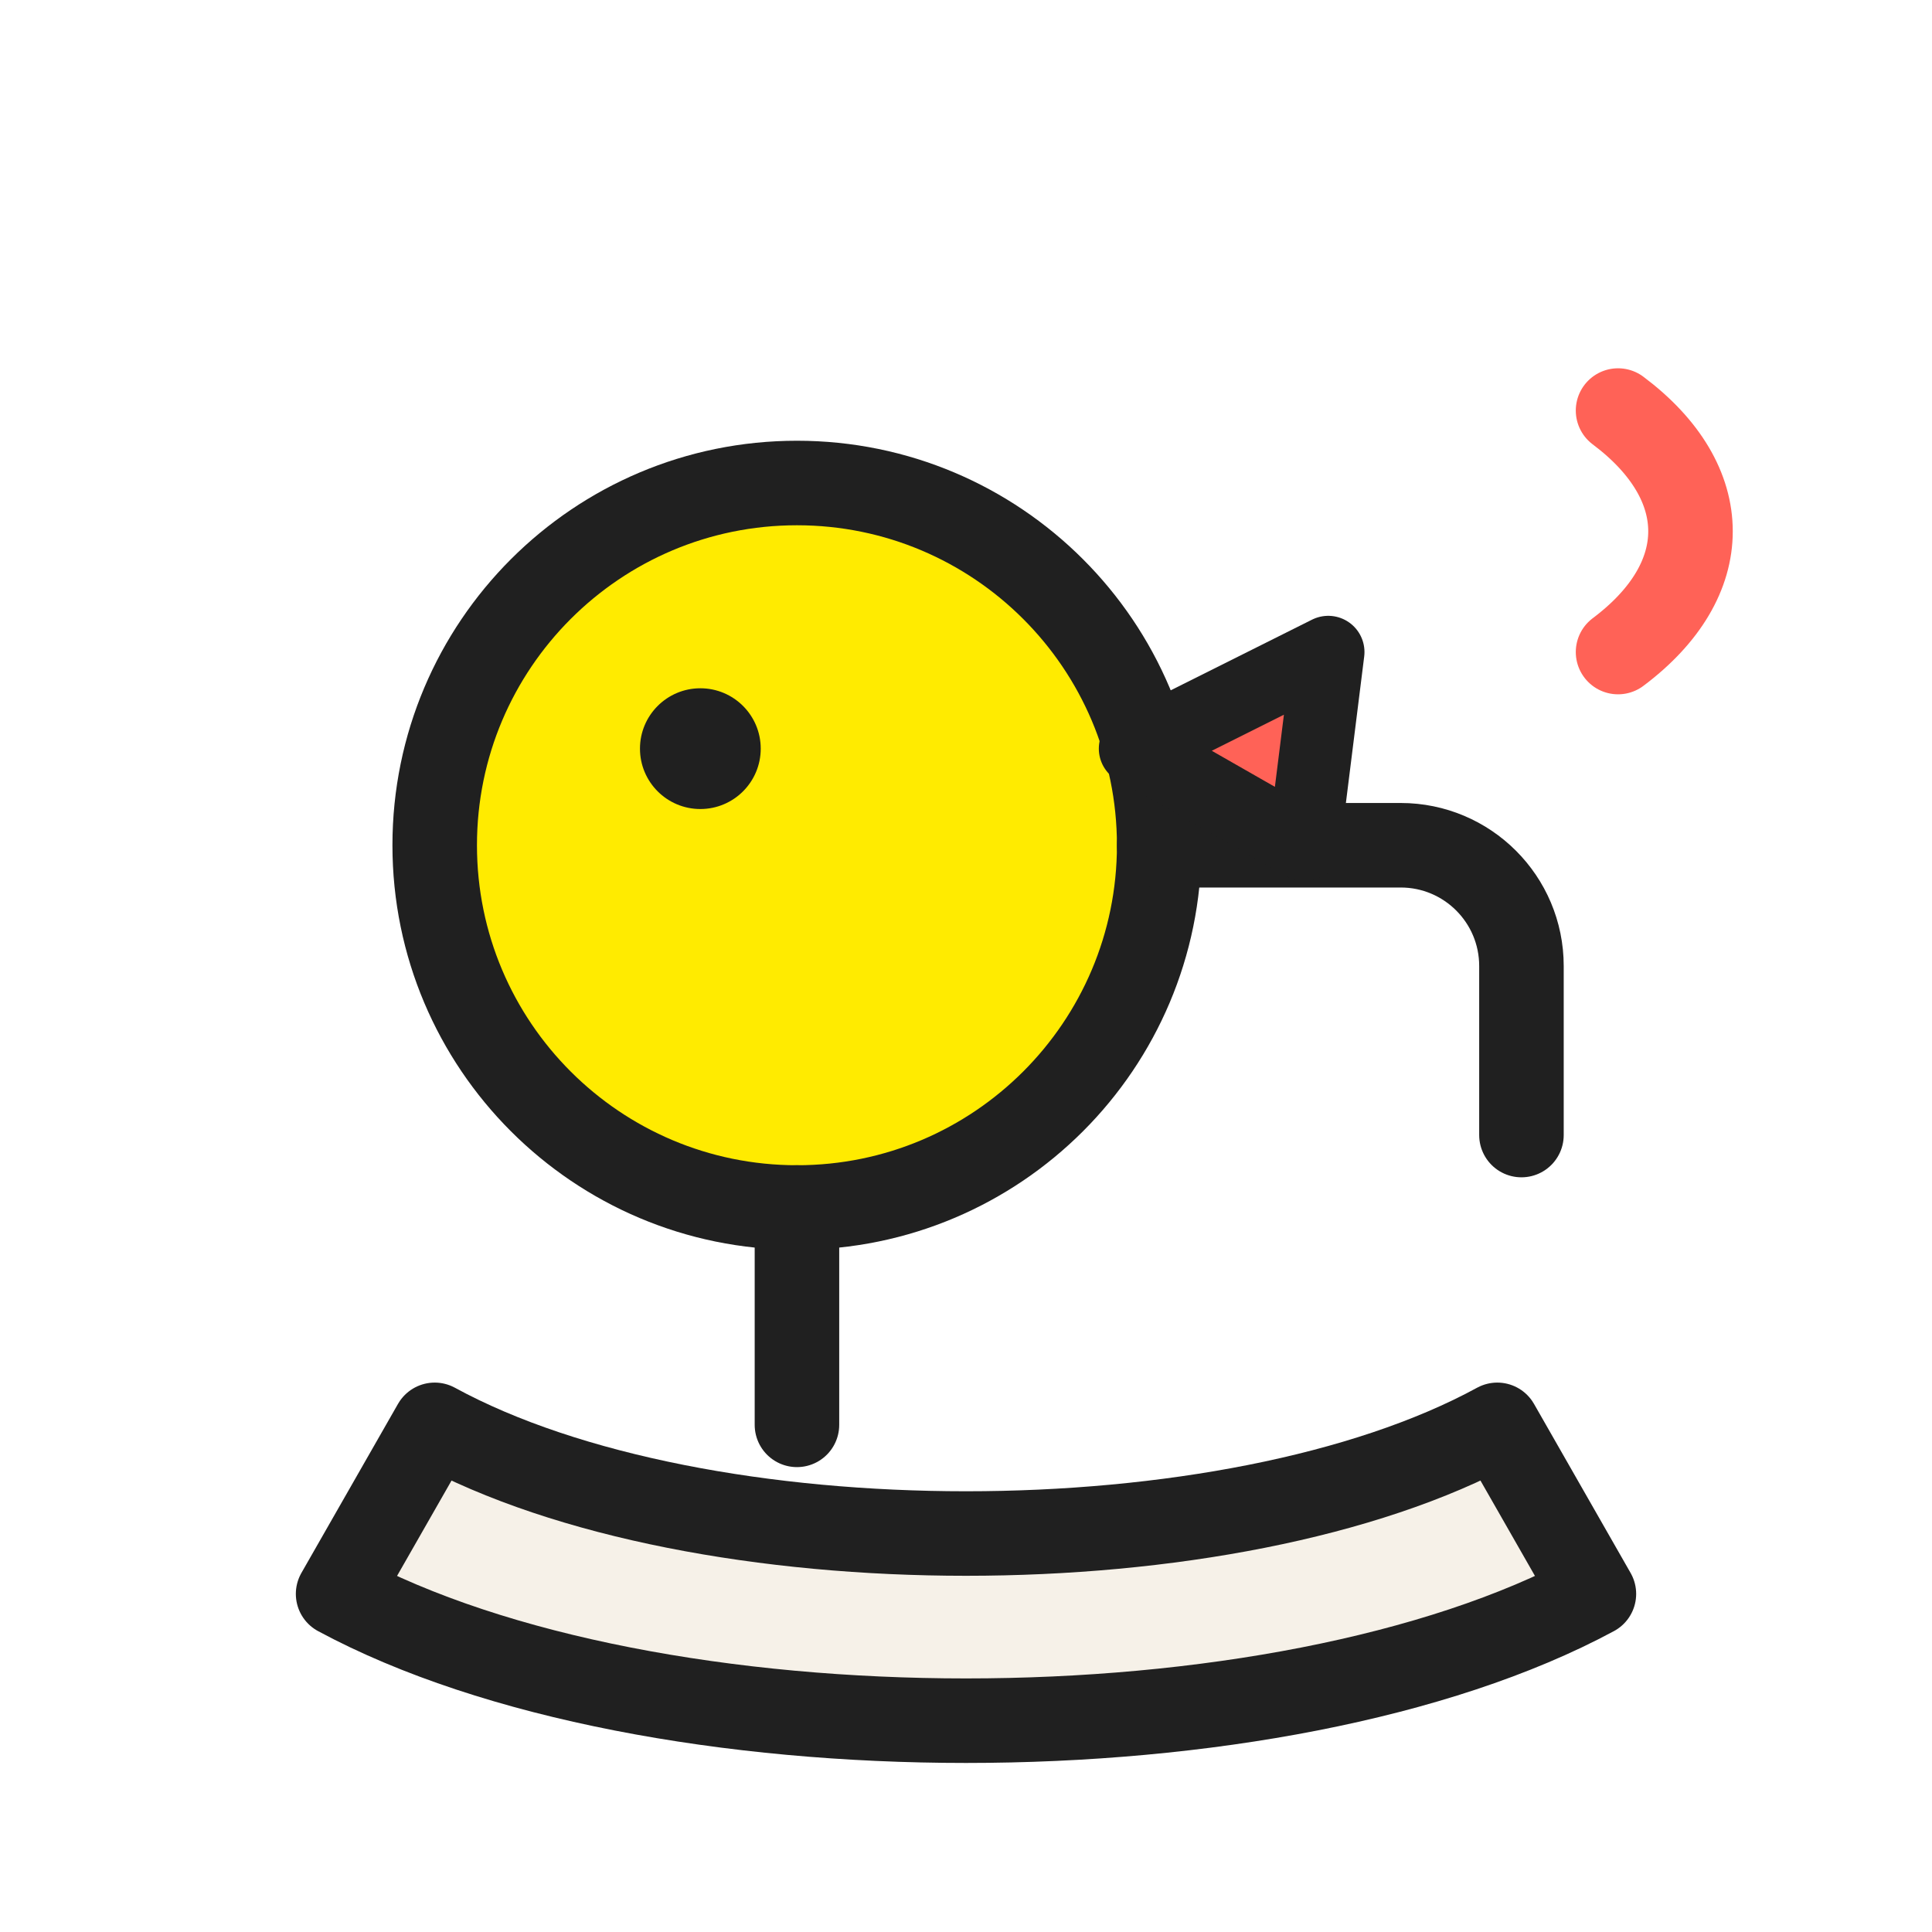
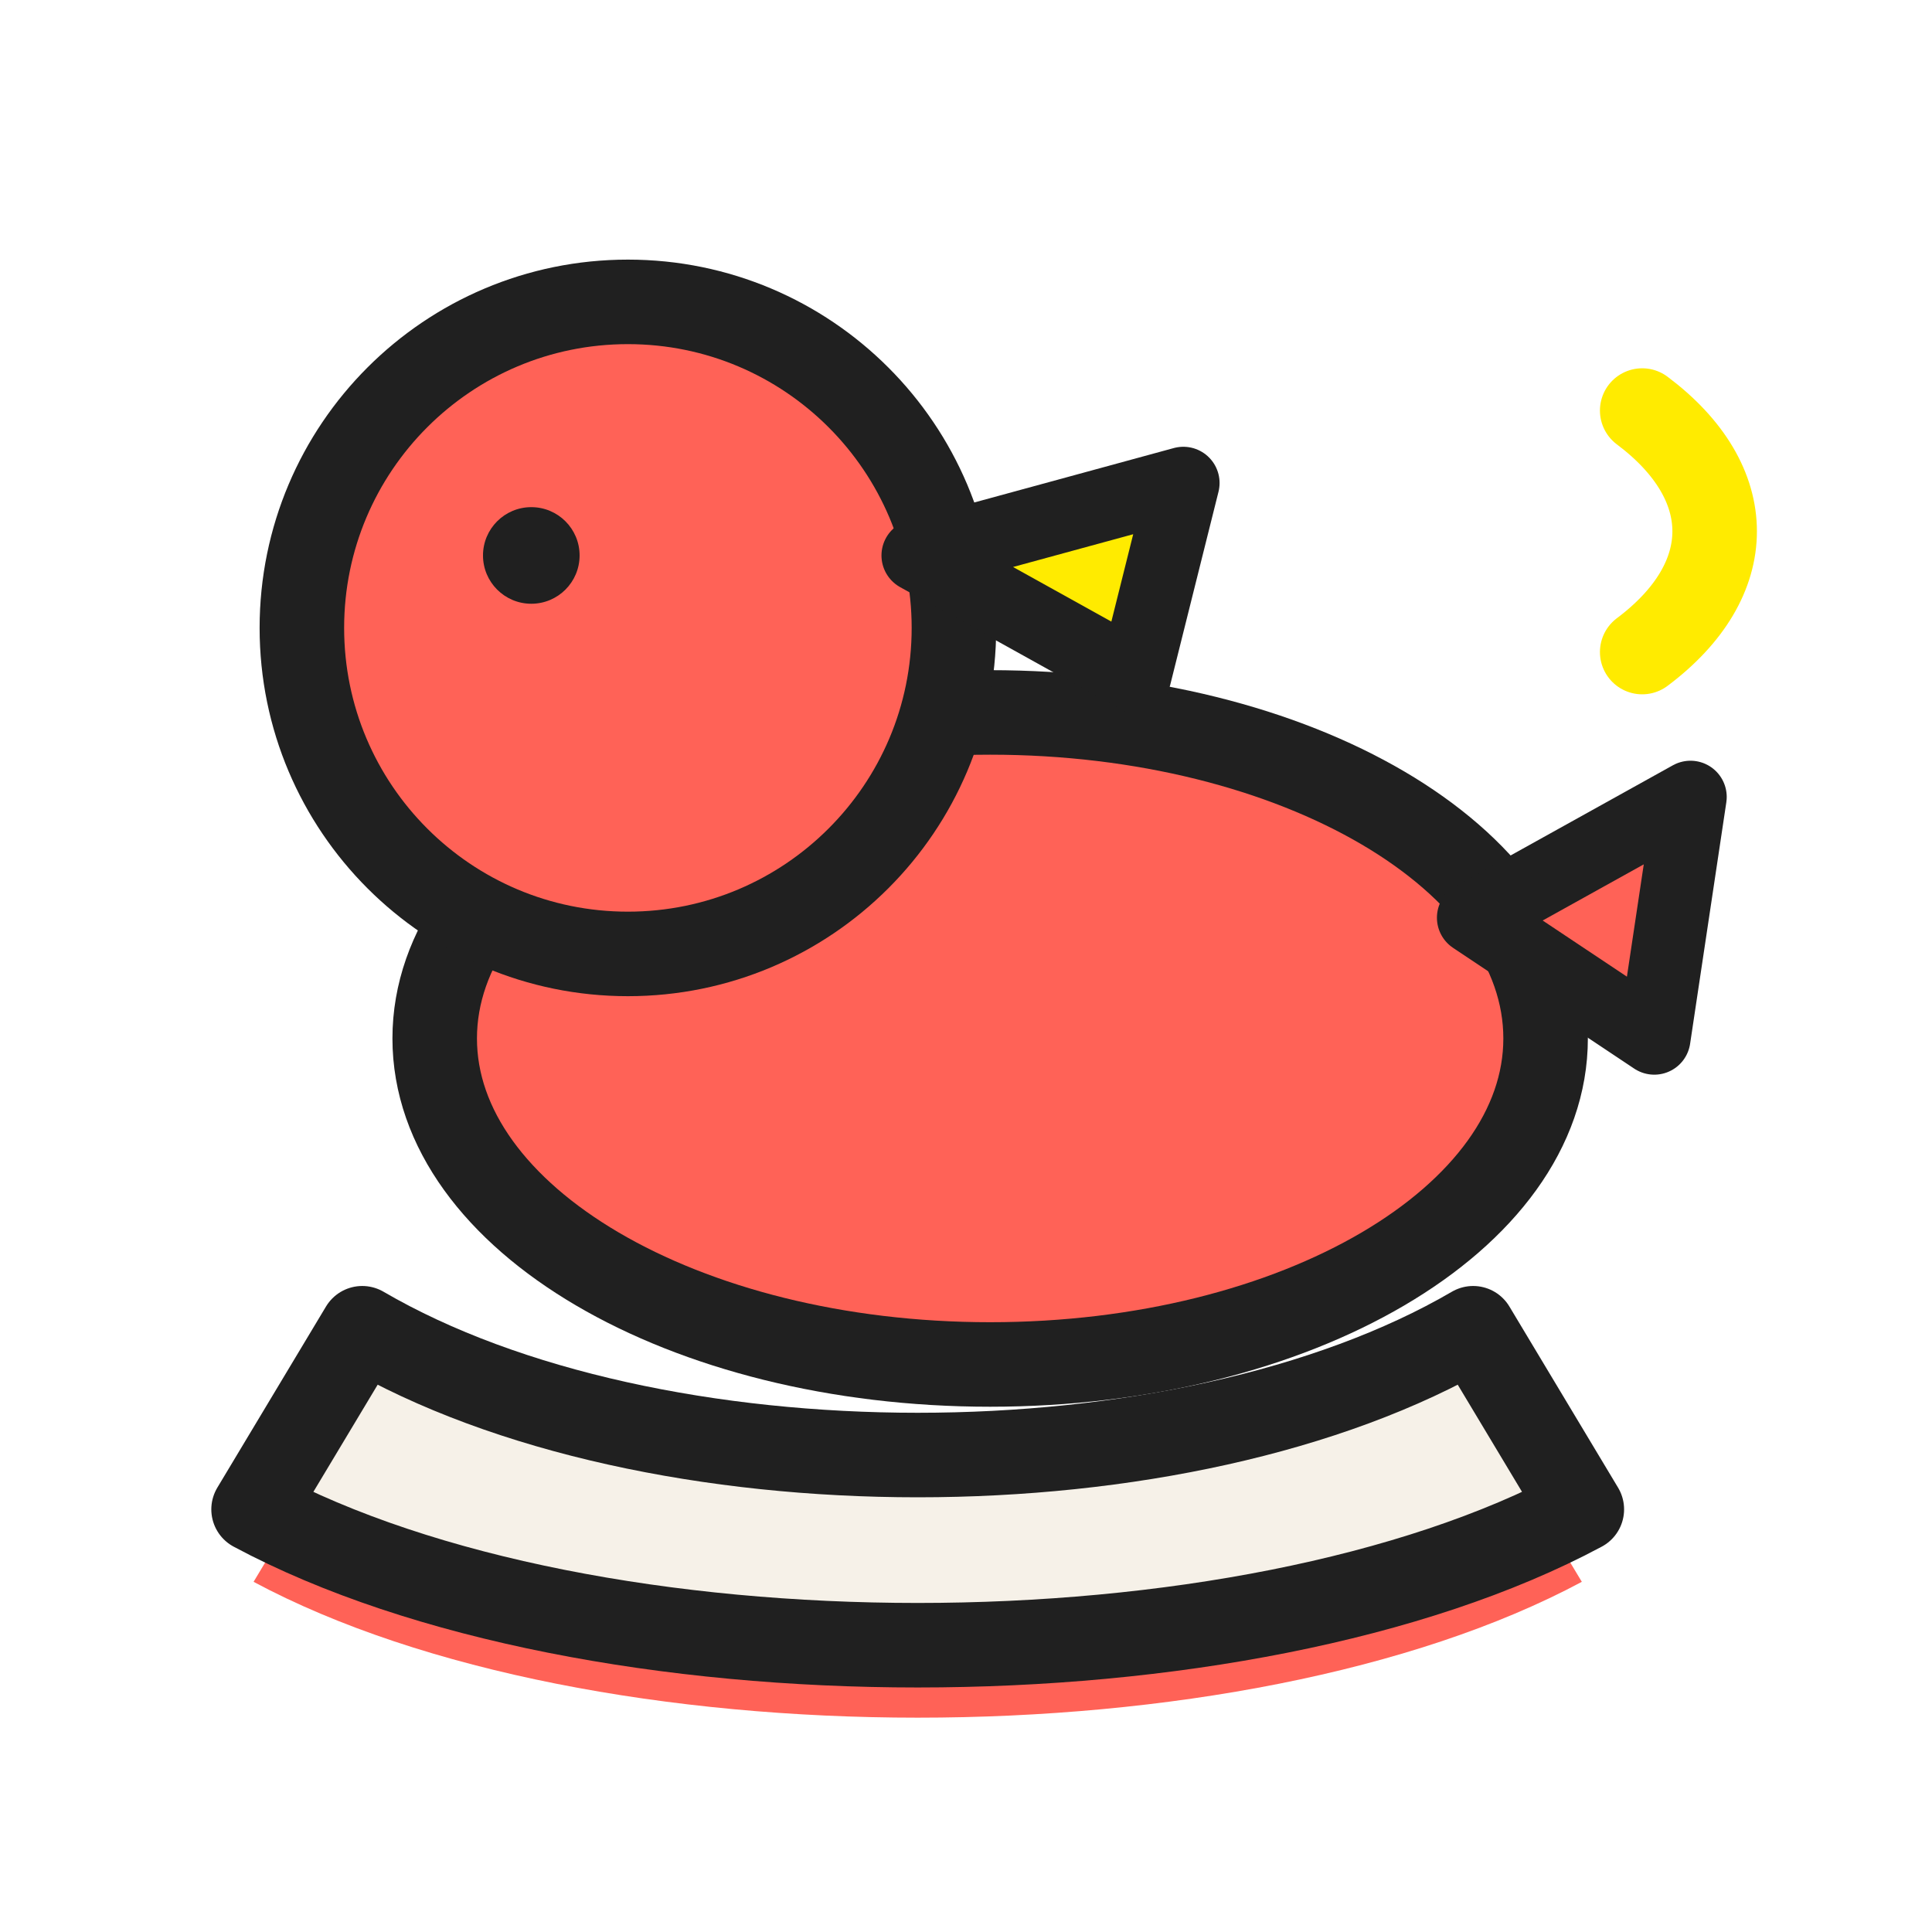
<svg xmlns="http://www.w3.org/2000/svg" viewBox="0 0 160 160" fill="none">
-   <path d="M36 118c22 12 66 12 88 0l8 14c-26 14-78 14-104 0l8-14Z" fill="#F6F1E8" stroke="#202020" stroke-width="7" stroke-linejoin="round" />
-   <circle cx="66" cy="70" r="30" fill="#FFEB00" stroke="#202020" stroke-width="7" />
-   <path d="M96 70h20a10 10 0 0 1 10 10v14" stroke="#202020" stroke-width="7" stroke-linecap="round" />
-   <path d="M94 62l16-8-2 16-14-8Z" fill="#FF6257" stroke="#202020" stroke-width="6" stroke-linejoin="round" />
-   <circle cx="58" cy="62" r="5" fill="#202020" />
-   <path d="M66 100v18" stroke="#202020" stroke-width="7" stroke-linecap="round" />
-   <path d="M134 34c8 6 8 14 0 20" stroke="#FF6257" stroke-width="7" stroke-linecap="round" />
+   <path d="M30 116c24 14 68 14 92 0l9 15c-28 15-82 15-110 0l9-15Z" fill="#FF6257" />
+   <path d="M30 110c24 14 68 14 92 0l9 15c-28 15-82 15-110 0l9-15Z" fill="#F6F1E8" stroke="#202020" stroke-width="7" stroke-linejoin="round" />
+   <ellipse cx="82" cy="86" rx="46" ry="27" fill="#FF6257" stroke="#202020" stroke-width="7" />
+   <path d="M122 76l18-10-3 20-15-10Z" fill="#FF6257" stroke="#202020" stroke-width="6" stroke-linejoin="round" />
+   <circle cx="52" cy="52" r="27" fill="#FF6257" stroke="#202020" stroke-width="7" />
+   <path d="M76 46l22-6-4 16-18-10Z" fill="#FFEB00" stroke="#202020" stroke-width="6" stroke-linejoin="round" />
+   <circle cx="44" cy="46" r="4" fill="#202020" />
+   <path d="M136 34c8 6 8 14 0 20" stroke="#FFEB00" stroke-width="7" stroke-linecap="round" />
</svg>
